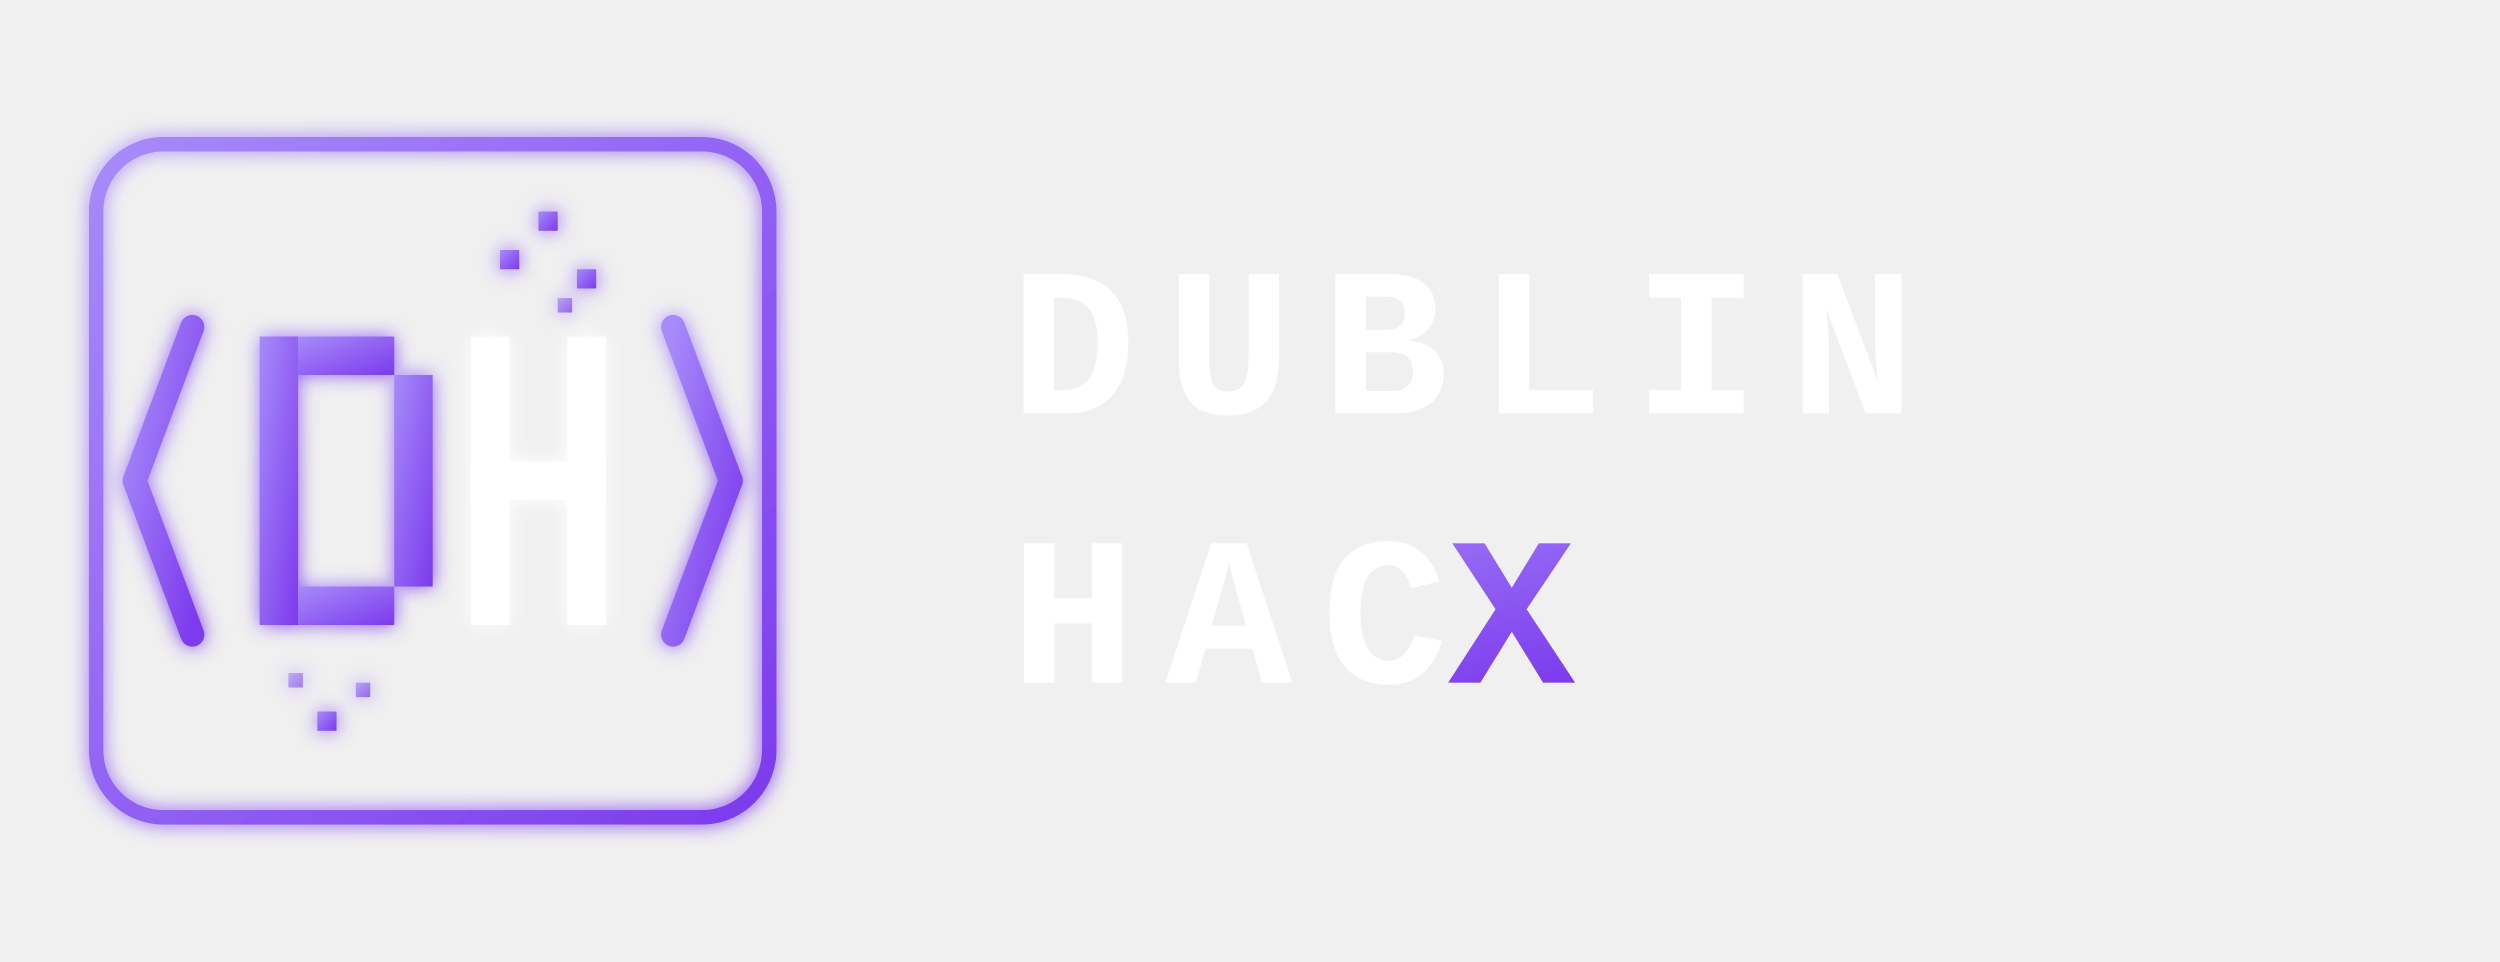
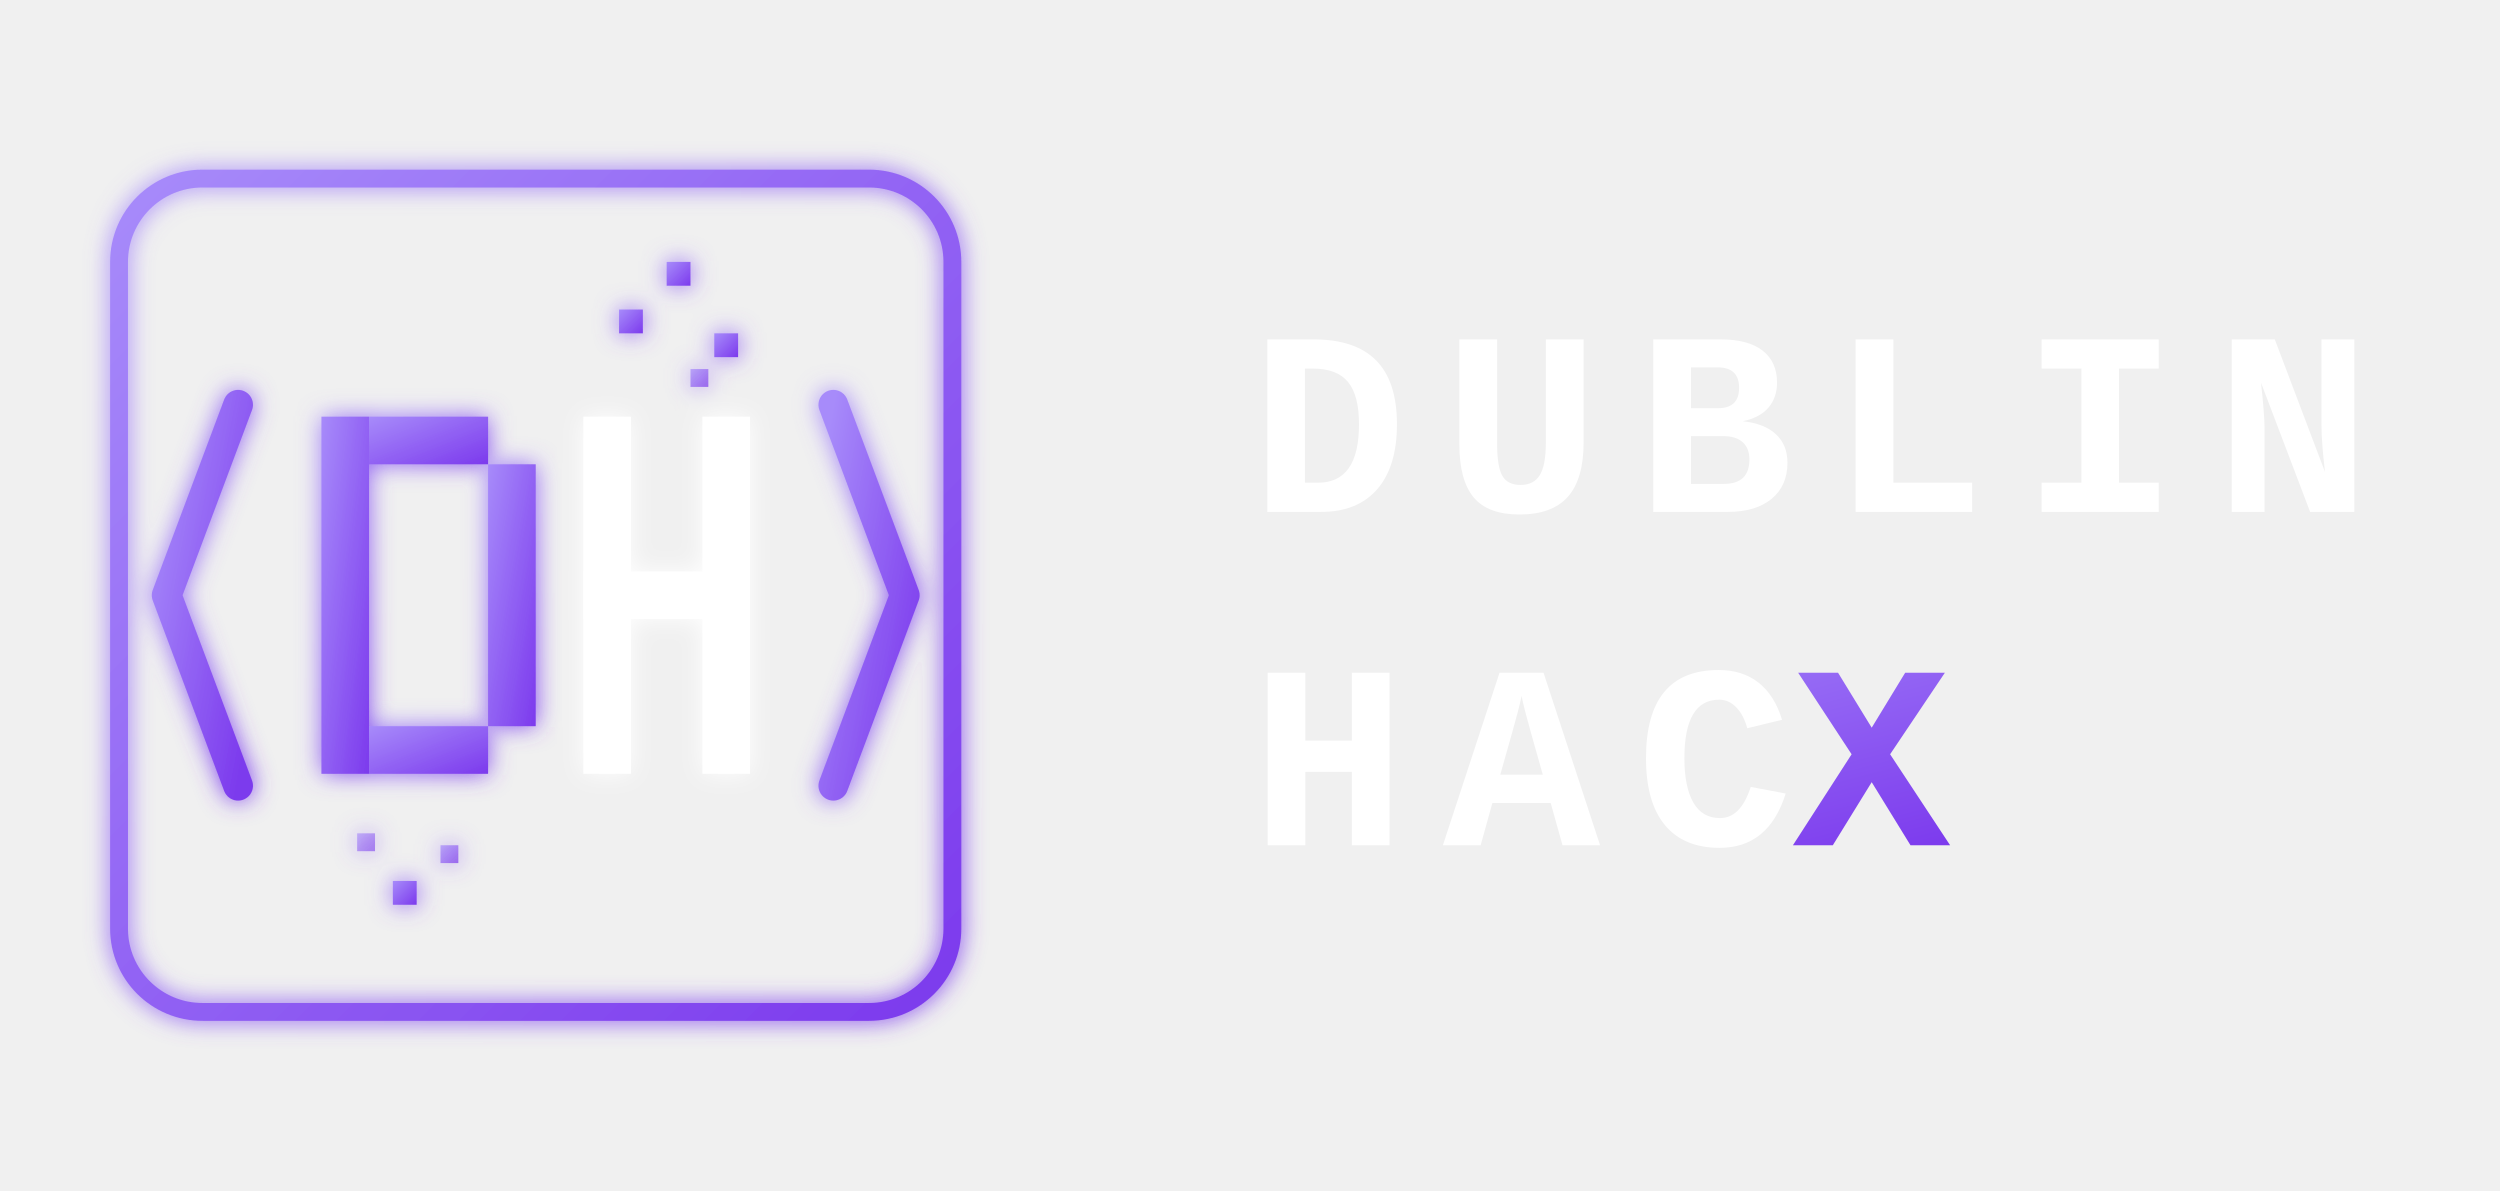
- <svg xmlns="http://www.w3.org/2000/svg" viewBox="0 0 520 200" fill="none">
+ <svg xmlns="http://www.w3.org/2000/svg" viewBox="0 0 420 200" fill="none">
  <defs>
    <linearGradient id="hacxPurple" x1="0" y1="0" x2="1" y2="1">
      <stop offset="0" stop-color="#A78BFA" />
      <stop offset="1" stop-color="#7C3AED" />
    </linearGradient>
    <filter id="hacxGlow" x="-50%" y="-50%" width="200%" height="200%">
      <feGaussianBlur stdDeviation="2" result="blur" />
      <feMerge>
        <feMergeNode in="blur" />
        <feMergeNode in="SourceGraphic" />
      </feMerge>
    </filter>
  </defs>
  <g transform="translate(20,30)" filter="url(#hacxGlow)">
    <rect x="0" y="0" width="140" height="140" rx="14" ry="14" fill="none" stroke="url(#hacxPurple)" stroke-width="3" />
    <path d="M20 38 L8 70 L20 102" stroke="url(#hacxPurple)" stroke-width="5" stroke-linecap="round" stroke-linejoin="round" fill="none" />
    <path d="M120 38 L132 70 L120 102" stroke="url(#hacxPurple)" stroke-width="5" stroke-linecap="round" stroke-linejoin="round" fill="none" />
    <g fill="url(#hacxPurple)">
      <rect x="34" y="40" width="8" height="60" />
      <rect x="42" y="40" width="20" height="8" />
      <rect x="42" y="92" width="20" height="8" />
      <rect x="62" y="48" width="8" height="44" />
    </g>
    <g fill="#FFFFFF">
      <rect x="78" y="40" width="8" height="60" />
      <rect x="78" y="66" width="28" height="8" />
      <rect x="98" y="40" width="8" height="60" />
    </g>
    <g fill="url(#hacxPurple)">
      <rect x="84" y="22" width="4" height="4" />
      <rect x="92" y="14" width="4" height="4" />
      <rect x="100" y="26" width="4" height="4" />
      <rect x="96" y="32" width="3" height="3" opacity="0.7" />
    </g>
    <g fill="url(#hacxPurple)">
      <rect x="40" y="110" width="3" height="3" opacity="0.6" />
      <rect x="46" y="118" width="4" height="4" />
      <rect x="54" y="112" width="3" height="3" opacity="0.7" />
    </g>
  </g>
  <line x1="186" y1="40" x2="186" y2="160" stroke="url(#hacxPurple)" stroke-width="3" stroke-linecap="round" />
  <g font-family="'JetBrains Mono', 'Courier New', monospace" font-weight="800" letter-spacing="6">
    <text x="210" y="86" font-size="44" fill="#FFFFFF">DUBLIN</text>
    <text x="210" y="142" font-size="44" fill="#FFFFFF">HAC<tspan fill="url(#hacxPurple)">X</tspan>
    </text>
  </g>
</svg>
